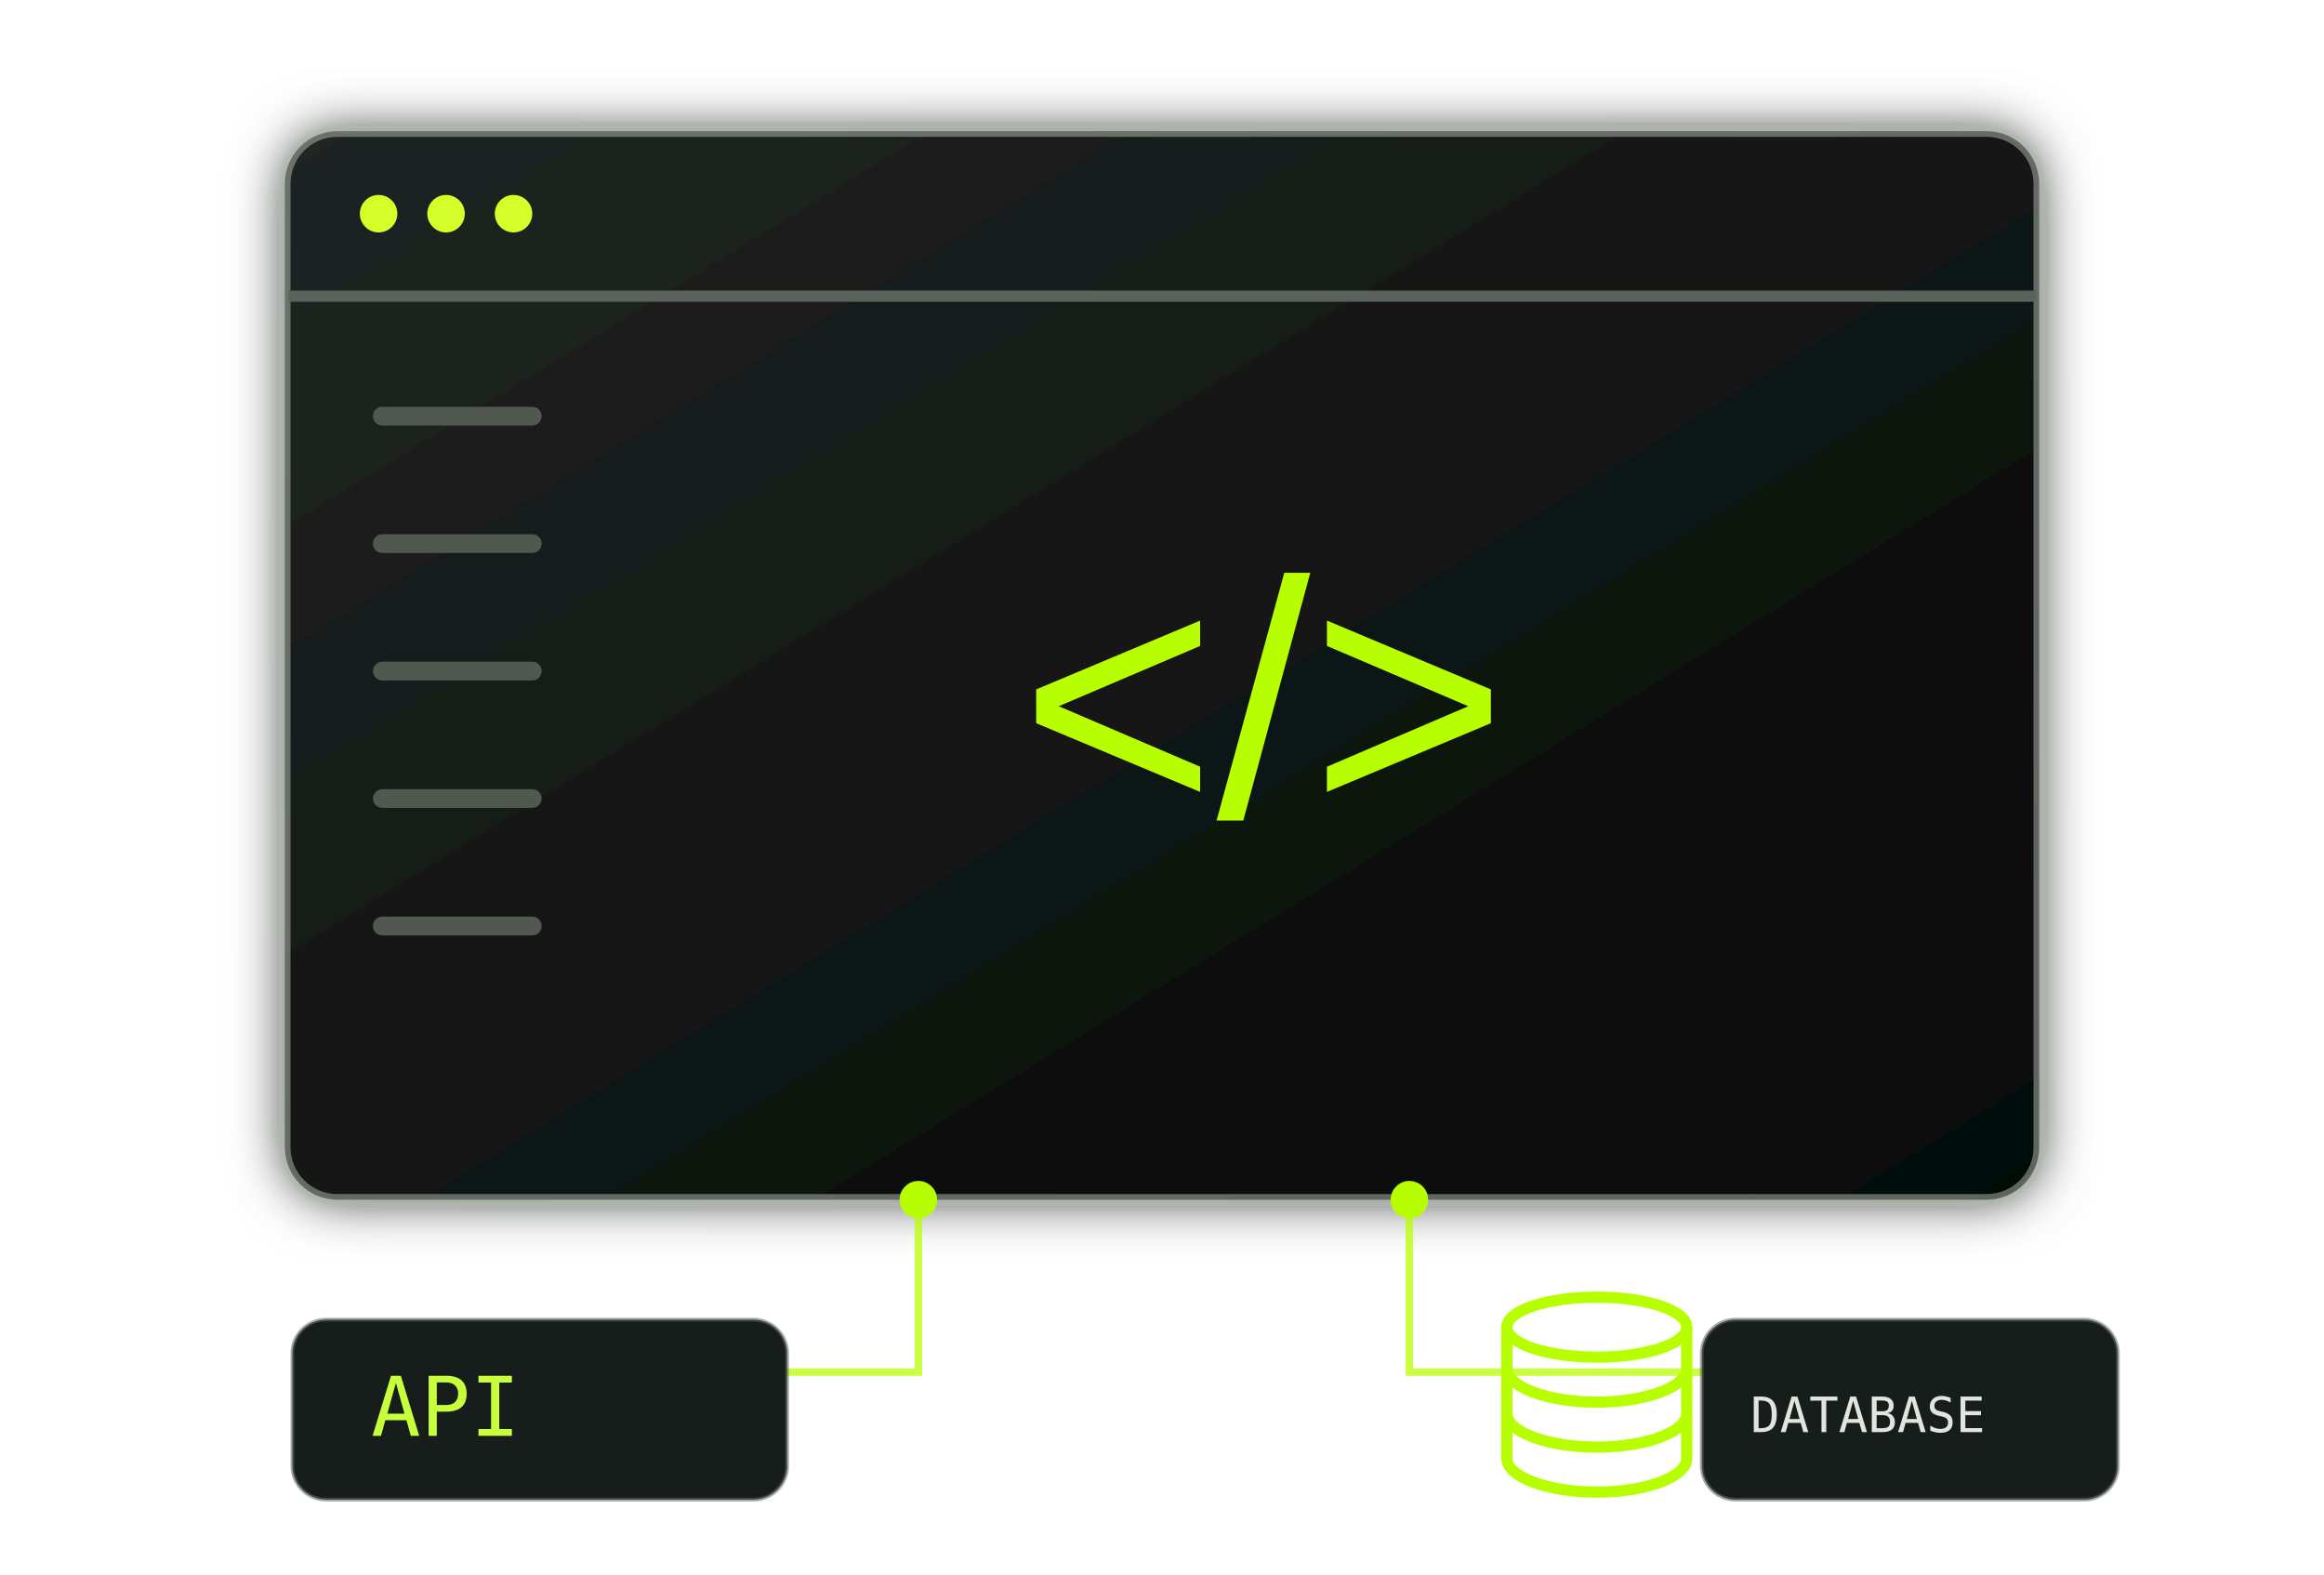
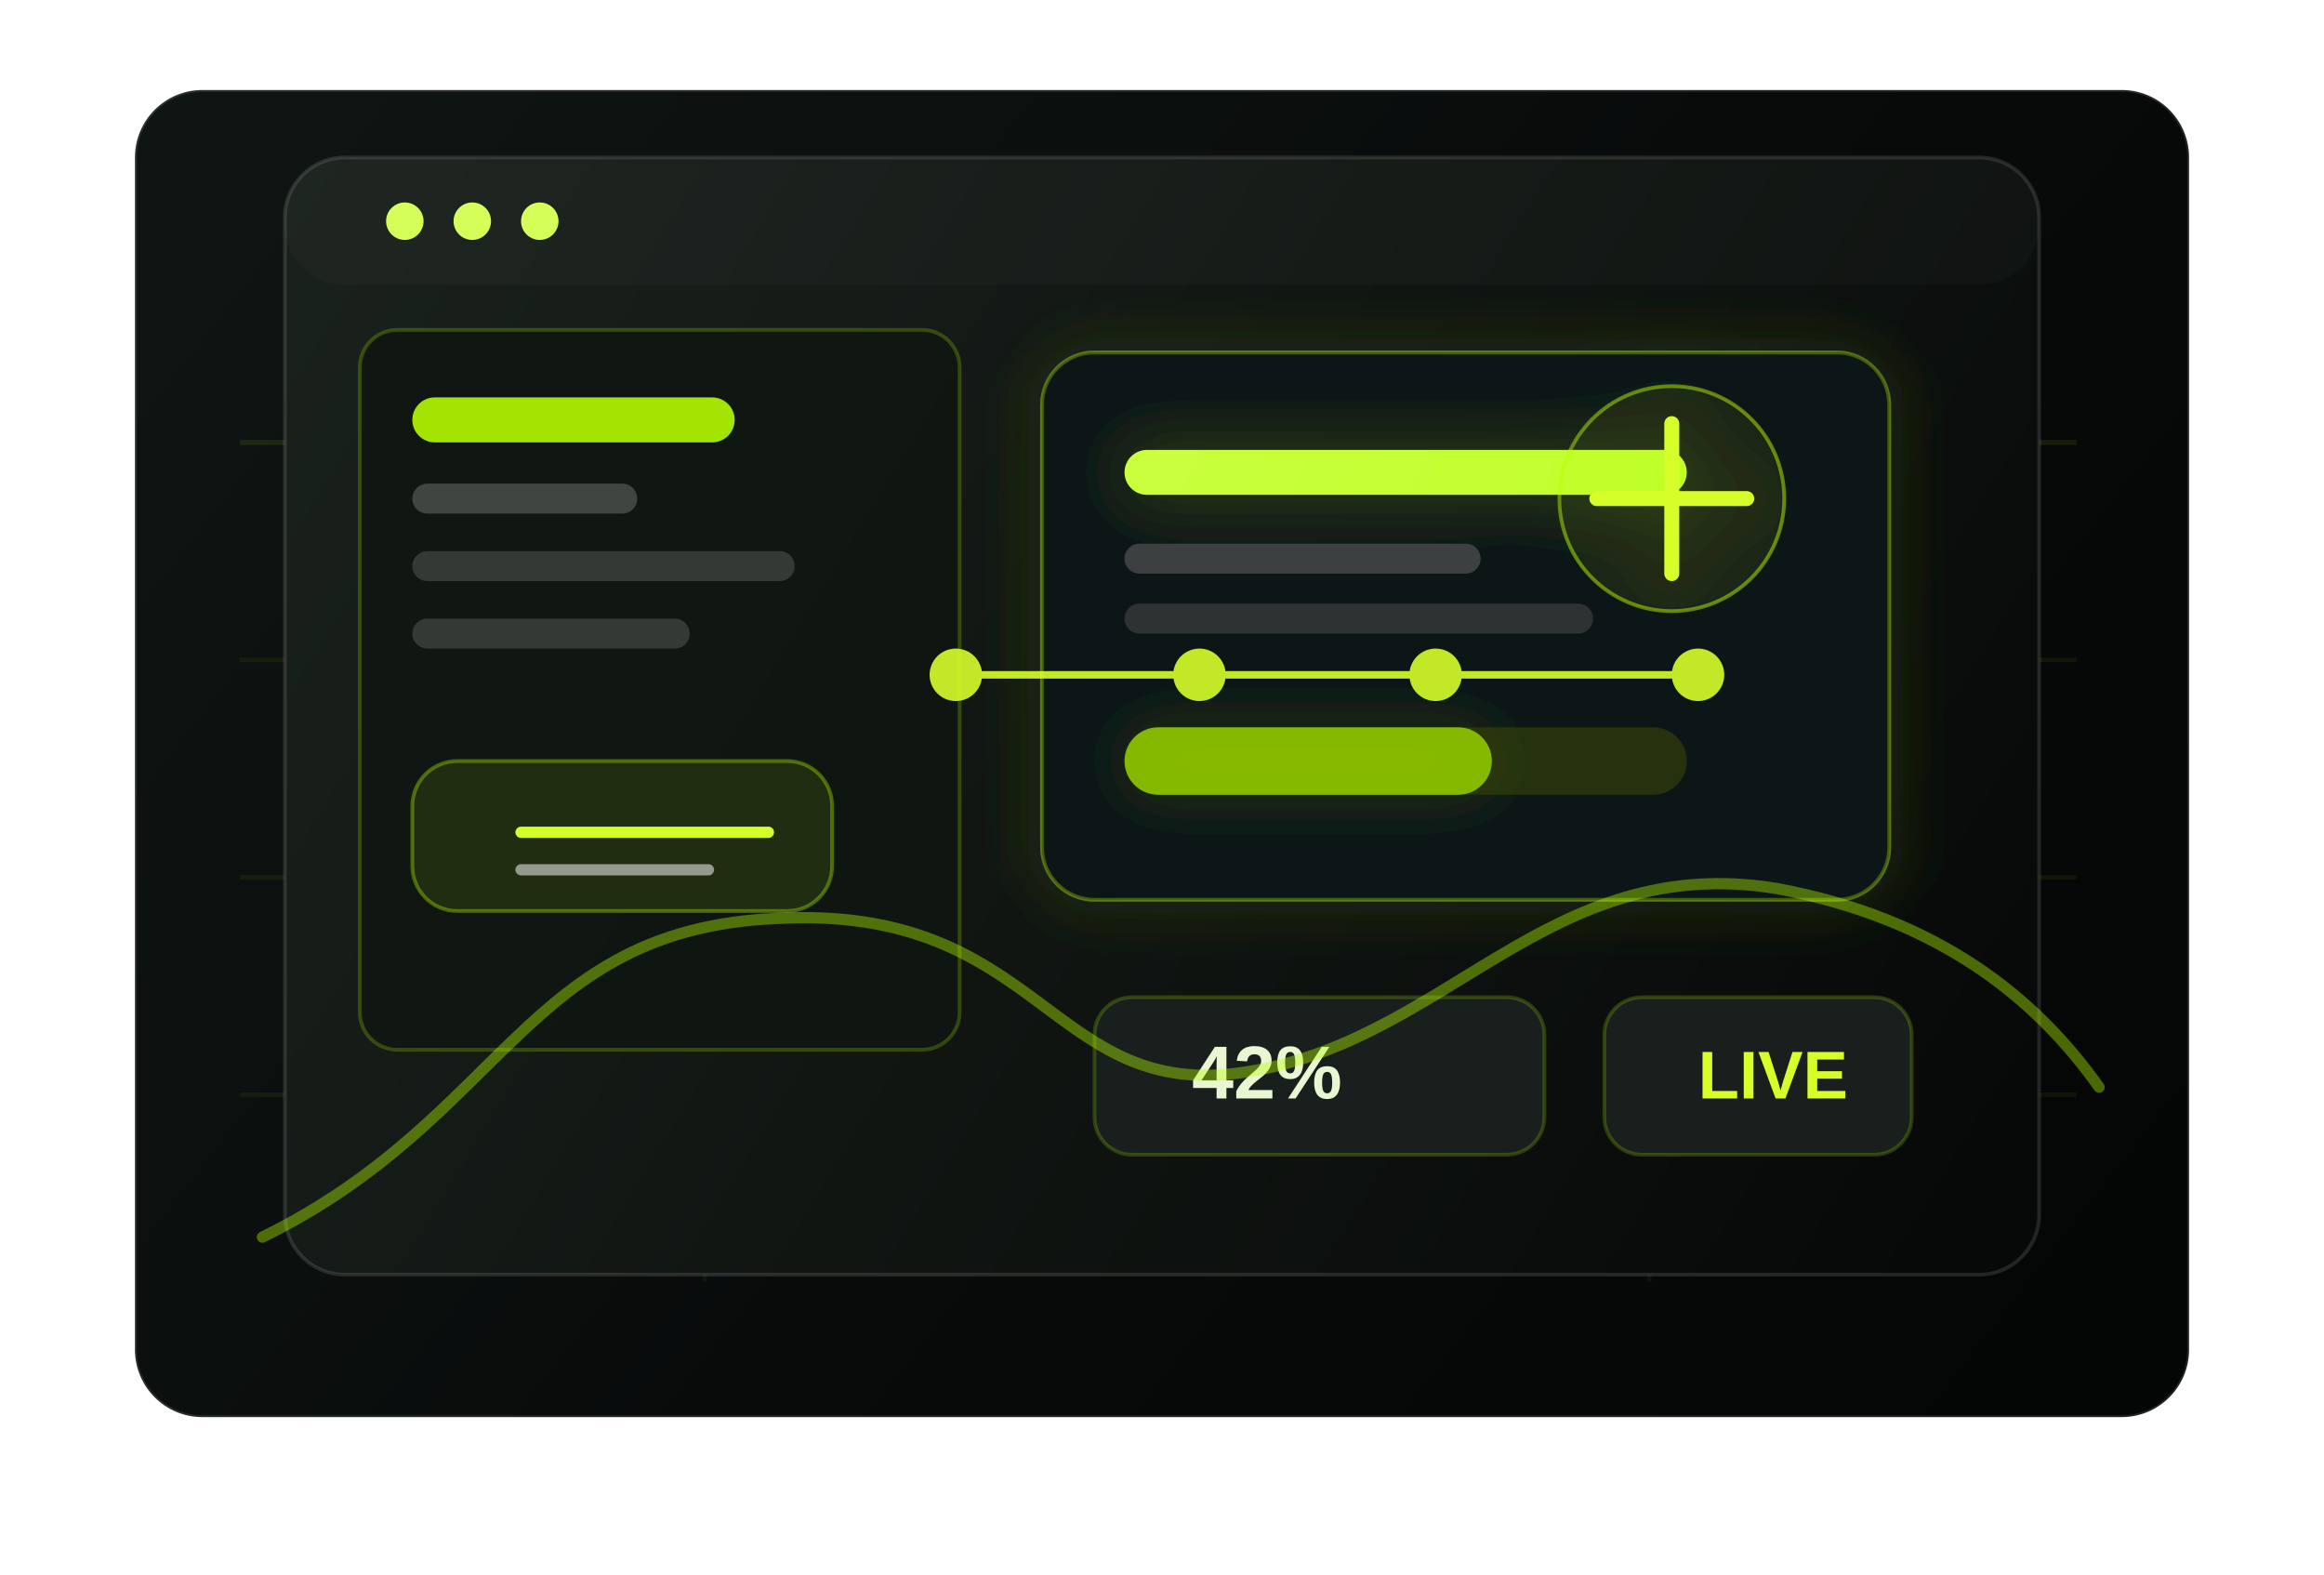
<svg xmlns="http://www.w3.org/2000/svg" width="620" height="420" viewBox="0 0 620 420" fill="none">
  <defs>
-     <filter id="g">
-       <feGaussianBlur stdDeviation="7" result="b" />
+     <linearGradient id="bg" x1="80" y1="32" x2="540" y2="390" gradientUnits="userSpaceOnUse">
+       <stop stop-color="#0E1512" />
+       <stop offset="0.52" stop-color="#090B0B" />
+       <stop offset="1" stop-color="#040505" />
+     </linearGradient>
+     <linearGradient id="panelGlow" x1="70" y1="55" x2="520" y2="330" gradientUnits="userSpaceOnUse">
+       <stop stop-color="#1A221D" />
+       <stop offset="1" stop-color="#070908" />
+     </linearGradient>
+     <linearGradient id="lime" x1="96" y1="102" x2="512" y2="300" gradientUnits="userSpaceOnUse">
+       <stop stop-color="#D8FF5A" />
+       <stop offset="1" stop-color="#B6FF18" />
+     </linearGradient>
+     <filter id="softGlow" x="-20%" y="-20%" width="140%" height="140%">
+       <feGaussianBlur stdDeviation="8" result="blur" />
      <feMerge>
-         <feMergeNode in="b" />
+         <feMergeNode in="blur" />
        <feMergeNode in="SourceGraphic" />
      </feMerge>
    </filter>
-     <linearGradient id="w" x1="0" y1="0" x2="1" y2="1">
-       <stop stop-color="#202522" />
-       <stop offset="1" stop-color="#050706" />
-     </linearGradient>
  </defs>
-   <rect x="76" y="35" width="468" height="285" rx="14" fill="url(#w)" stroke="#A9B0A8" stroke-opacity=".55" stroke-width="3" filter="url(#g)" />
-   <path d="M77 79h466" stroke="#5A625B" stroke-width="3" />
-   <circle cx="101" cy="57" r="5" fill="#D6FF29" />
-   <circle cx="119" cy="57" r="5" fill="#D6FF29" />
-   <circle cx="137" cy="57" r="5" fill="#D6FF29" />
-   <path d="M102 111h40M102 145h40M102 179h40M102 213h40M102 247h40" stroke="#505850" stroke-width="5" stroke-linecap="round" />
-   <text x="272" y="218" fill="#B7FF00" font-family="Arial,sans-serif" font-size="90" font-weight="300">&lt;/&gt;</text>
-   <path d="M245 320v46h-84M376 320v46h84" stroke="#B7FF00" stroke-opacity=".75" stroke-width="2" />
-   <circle cx="245" cy="320" r="5" fill="#B7FF00" />
-   <circle cx="376" cy="320" r="5" fill="#B7FF00" />
-   <rect x="78" y="352" width="132" height="48" rx="9" fill="#171D1A" stroke="#606960" stroke-opacity=".55" />
-   <text x="99" y="383" fill="#C8FF3D" font-family="monospace" font-size="22">API</text>
+   <rect x="36" y="24" width="548" height="354" rx="18" fill="url(#bg)" stroke="rgba(255,255,255,0.12)" />
+   <g opacity="0.48">
+     <path d="M64 118H554" stroke="rgba(183,255,0,0.18)" stroke-width="1.4" />
+     <path d="M64 176H554" stroke="rgba(183,255,0,0.12)" stroke-width="1.2" />
+     <path d="M64 234H554" stroke="rgba(183,255,0,0.12)" stroke-width="1.2" />
+     <path d="M64 292H554" stroke="rgba(183,255,0,0.12)" stroke-width="1.2" />
+     <path d="M188 60V342" stroke="rgba(183,255,0,0.1)" stroke-width="1.2" />
+     <path d="M440 60V342" stroke="rgba(183,255,0,0.08)" stroke-width="1.2" />
+   </g>
  <g>
-     <ellipse cx="426" cy="354" rx="24" ry="8" stroke="#B7FF00" stroke-width="3" />
-     <path d="M402 354v35c0 5 11 9 24 9s24-4 24-9v-35M402 365c0 5 11 9 24 9s24-4 24-9M402 377c0 5 11 9 24 9s24-4 24-9" stroke="#B7FF00" stroke-width="3" />
-     <rect x="454" y="352" width="111" height="48" rx="9" fill="#171D1A" stroke="#606960" stroke-opacity=".55" />
-     <text x="467" y="382" fill="#E0E5DF" font-family="monospace" font-size="13">DATABASE</text>
+     <rect x="76" y="42" width="468" height="298" rx="16" fill="url(#panelGlow)" stroke="rgba(255,255,255,0.12)" />
+     <rect x="76" y="42" width="468" height="34" rx="16" fill="rgba(255,255,255,0.02)" />
+     <circle cx="108" cy="59" r="5" fill="#D5FF58" />
+     <circle cx="126" cy="59" r="5" fill="#D5FF58" />
+     <circle cx="144" cy="59" r="5" fill="#D5FF58" />
+     <rect x="96" y="88" width="160" height="192" rx="10" fill="rgba(16,22,18,0.92)" stroke="rgba(183,255,0,0.22)" />
+     <rect x="110" y="106" width="86" height="12" rx="6" fill="rgba(183,255,0,0.88)" />
+     <rect x="110" y="129" width="60" height="8" rx="4" fill="rgba(255,255,255,0.2)" />
+     <rect x="110" y="147" width="102" height="8" rx="4" fill="rgba(255,255,255,0.15)" />
+     <rect x="110" y="165" width="74" height="8" rx="4" fill="rgba(255,255,255,0.15)" />
+     <rect x="110" y="203" width="112" height="40" rx="12" fill="rgba(183,255,0,0.1)" stroke="rgba(183,255,0,0.35)" />
+     <path d="M139 222H205" stroke="#D6FF29" stroke-width="3" stroke-linecap="round" />
+     <path d="M139 232H189" stroke="rgba(255,255,255,0.52)" stroke-width="3" stroke-linecap="round" />
+     <g filter="url(#softGlow)">
+       <rect x="278" y="94" width="226" height="146" rx="14" fill="rgba(17,21,19,0.96)" stroke="rgba(183,255,0,0.3)" />
+       <rect x="300" y="120" width="150" height="12" rx="6" fill="url(#lime)" />
+       <rect x="300" y="145" width="95" height="8" rx="4" fill="rgba(255,255,255,0.18)" />
+       <rect x="300" y="161" width="125" height="8" rx="4" fill="rgba(255,255,255,0.12)" />
+       <rect x="300" y="194" width="150" height="18" rx="9" fill="rgba(183,255,0,0.12)" />
+       <rect x="300" y="194" width="98" height="18" rx="9" fill="rgba(183,255,0,0.65)" />
+       <circle cx="446" cy="133" r="30" fill="rgba(183,255,0,0.08)" stroke="rgba(183,255,0,0.48)" />
+       <path d="M446 113V153M426 133H466" stroke="#D6FF29" stroke-width="4" stroke-linecap="round" />
+     </g>
+     <g>
+       <rect x="292" y="266" width="120" height="42" rx="10" fill="rgba(25,31,29,1)" stroke="rgba(183,255,0,0.2)" />
+       <text x="318" y="293" fill="#E8F6D1" font-family="Arial, sans-serif" font-size="20" font-weight="700">42%</text>
+       <rect x="428" y="266" width="82" height="42" rx="10" fill="rgba(25,31,29,1)" stroke="rgba(183,255,0,0.2)" />
+       <text x="453" y="293" fill="#D6FF29" font-family="Arial, sans-serif" font-size="18" font-weight="700">LIVE</text>
+     </g>
+     <g opacity="0.9">
+       <circle cx="255" cy="180" r="7" fill="#D6FF29" />
+       <path d="M255 180L320 180" stroke="#D6FF29" stroke-width="2" stroke-linecap="round" />
+       <circle cx="320" cy="180" r="7" fill="#D6FF29" />
+       <path d="M320 180L383 180" stroke="#D6FF29" stroke-width="2" stroke-linecap="round" />
+       <circle cx="383" cy="180" r="7" fill="#D6FF29" />
+       <path d="M383 180L453 180" stroke="#D6FF29" stroke-width="2" stroke-linecap="round" />
+       <circle cx="453" cy="180" r="7" fill="#D6FF29" />
+     </g>
+     <g opacity="0.75">
+       <path d="M70 330C135 298 140 248 207 245C278 241 280 294 332 286C386 278 413 227 474 237C517 245 543 266 560 290" stroke="rgba(183,255,0,0.52)" stroke-width="3" stroke-linecap="round" />
+     </g>
  </g>
</svg>
